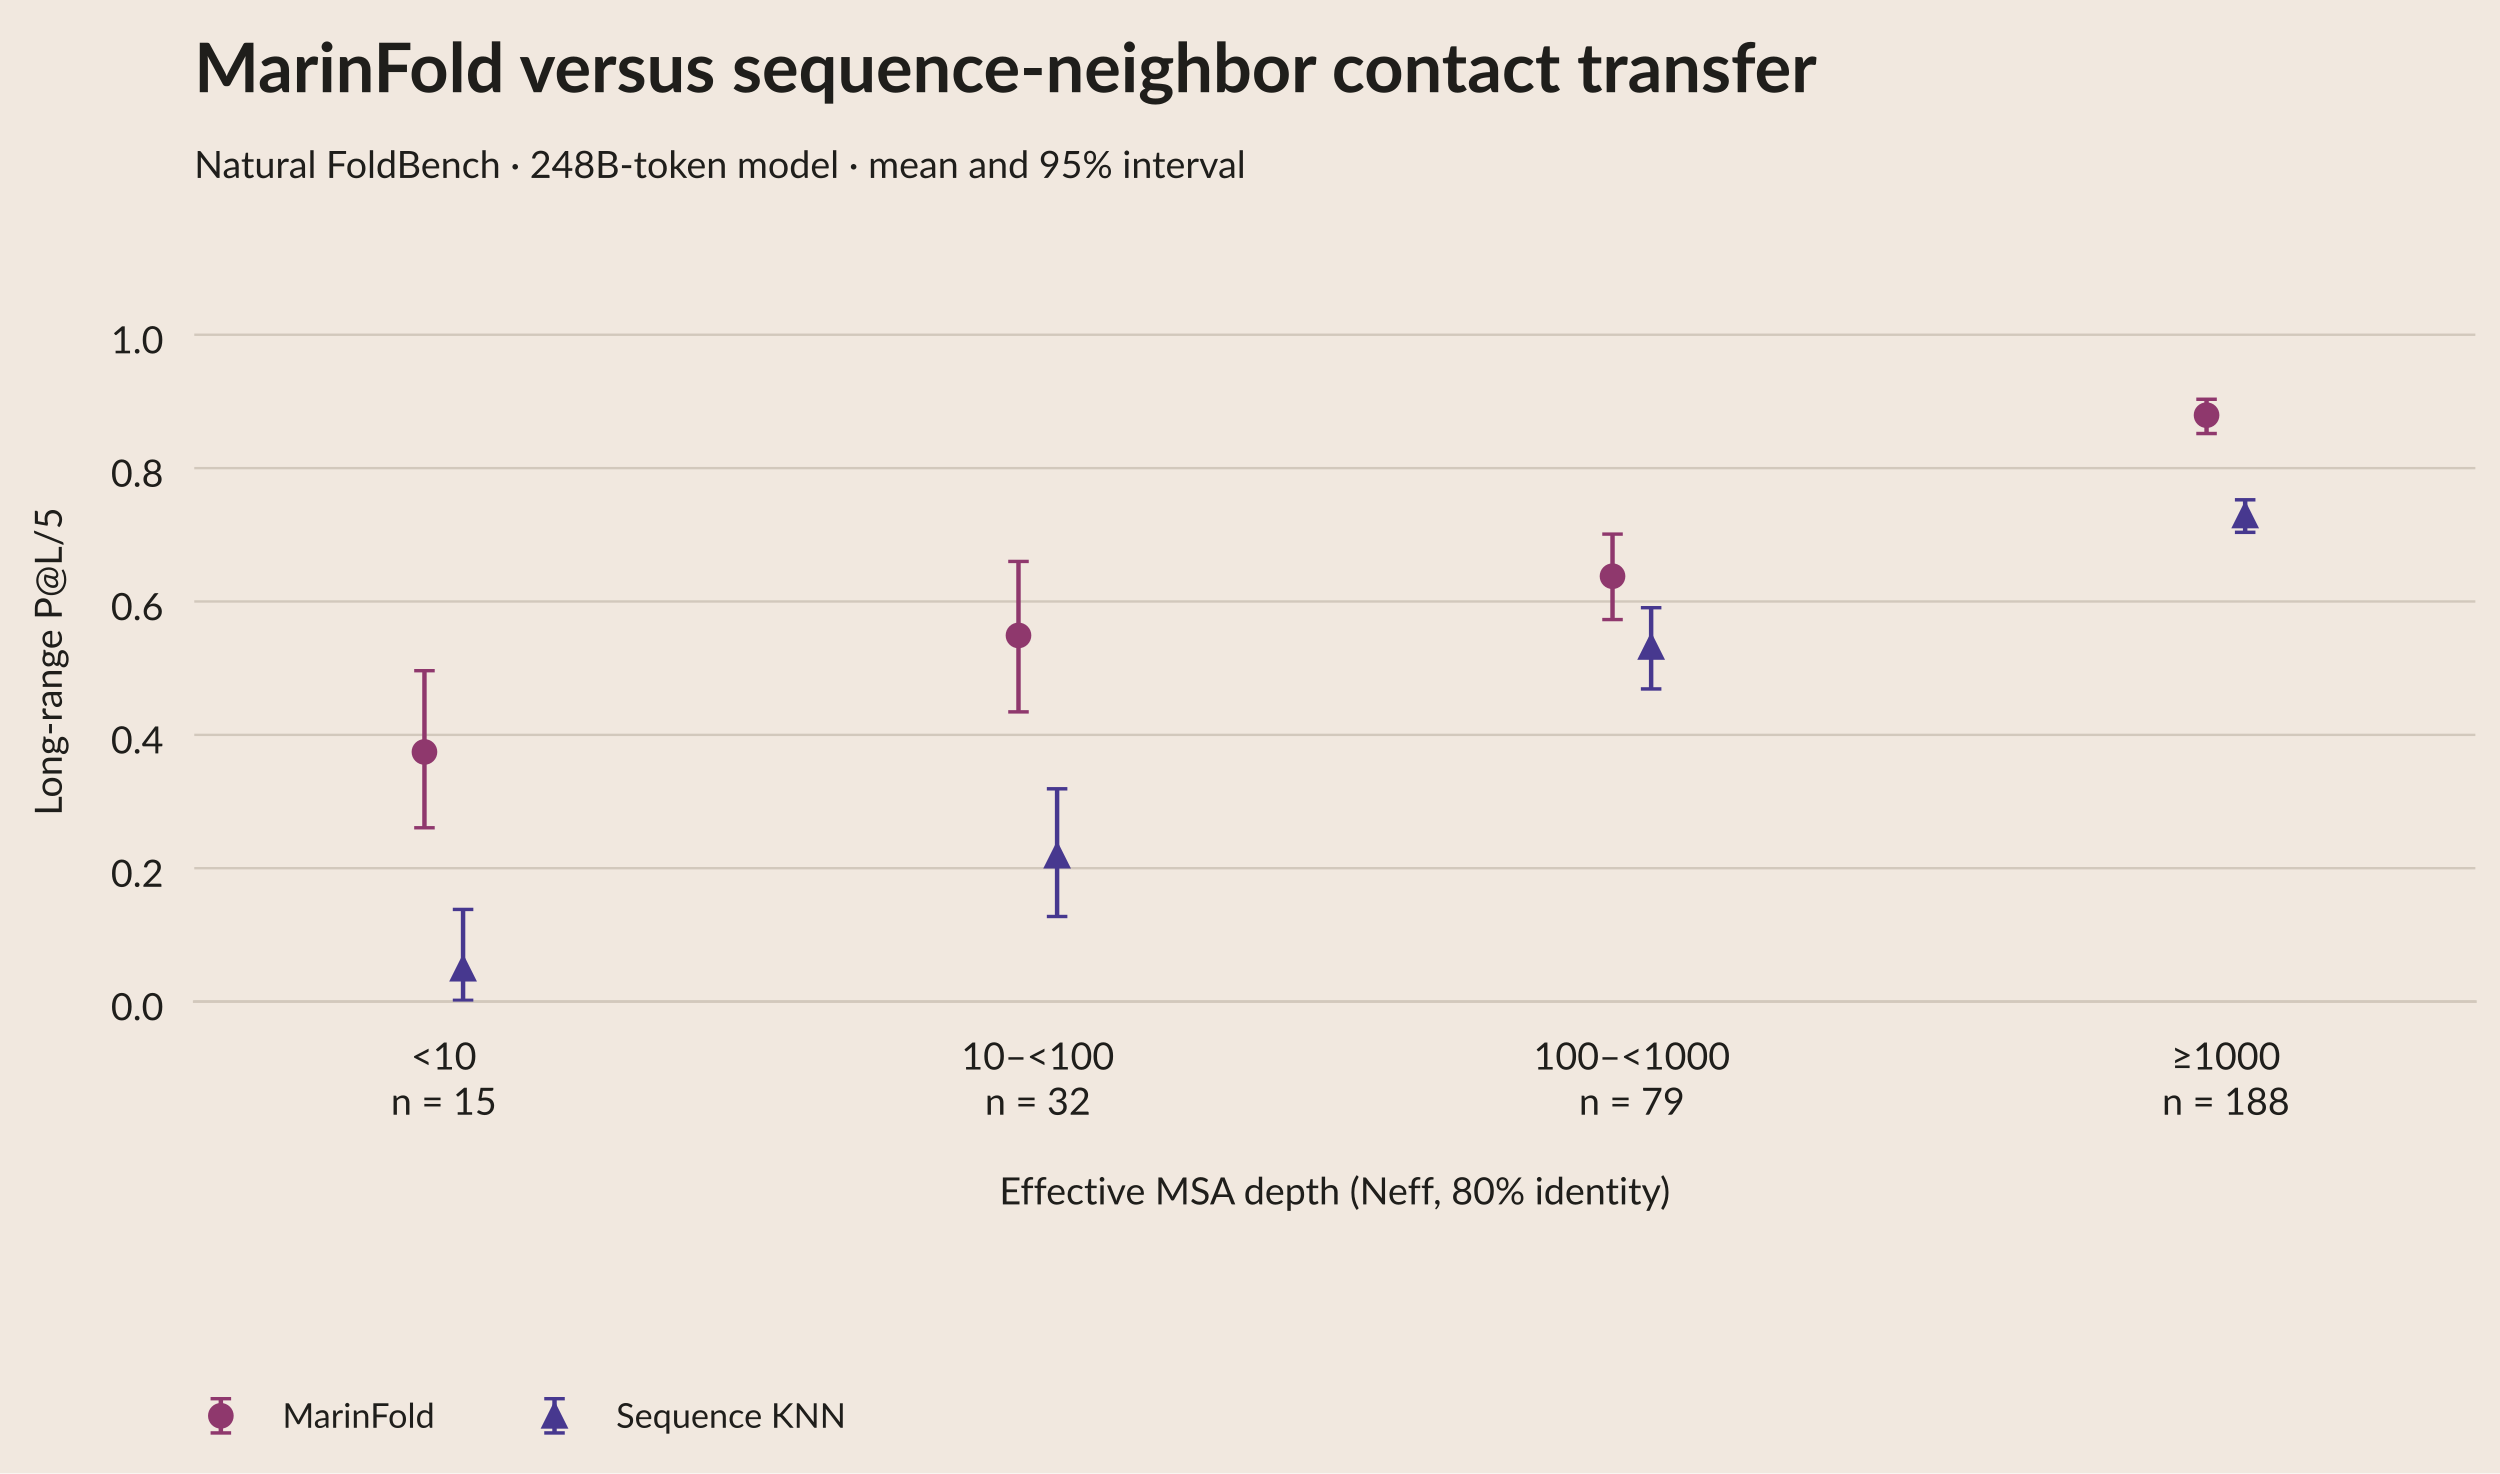
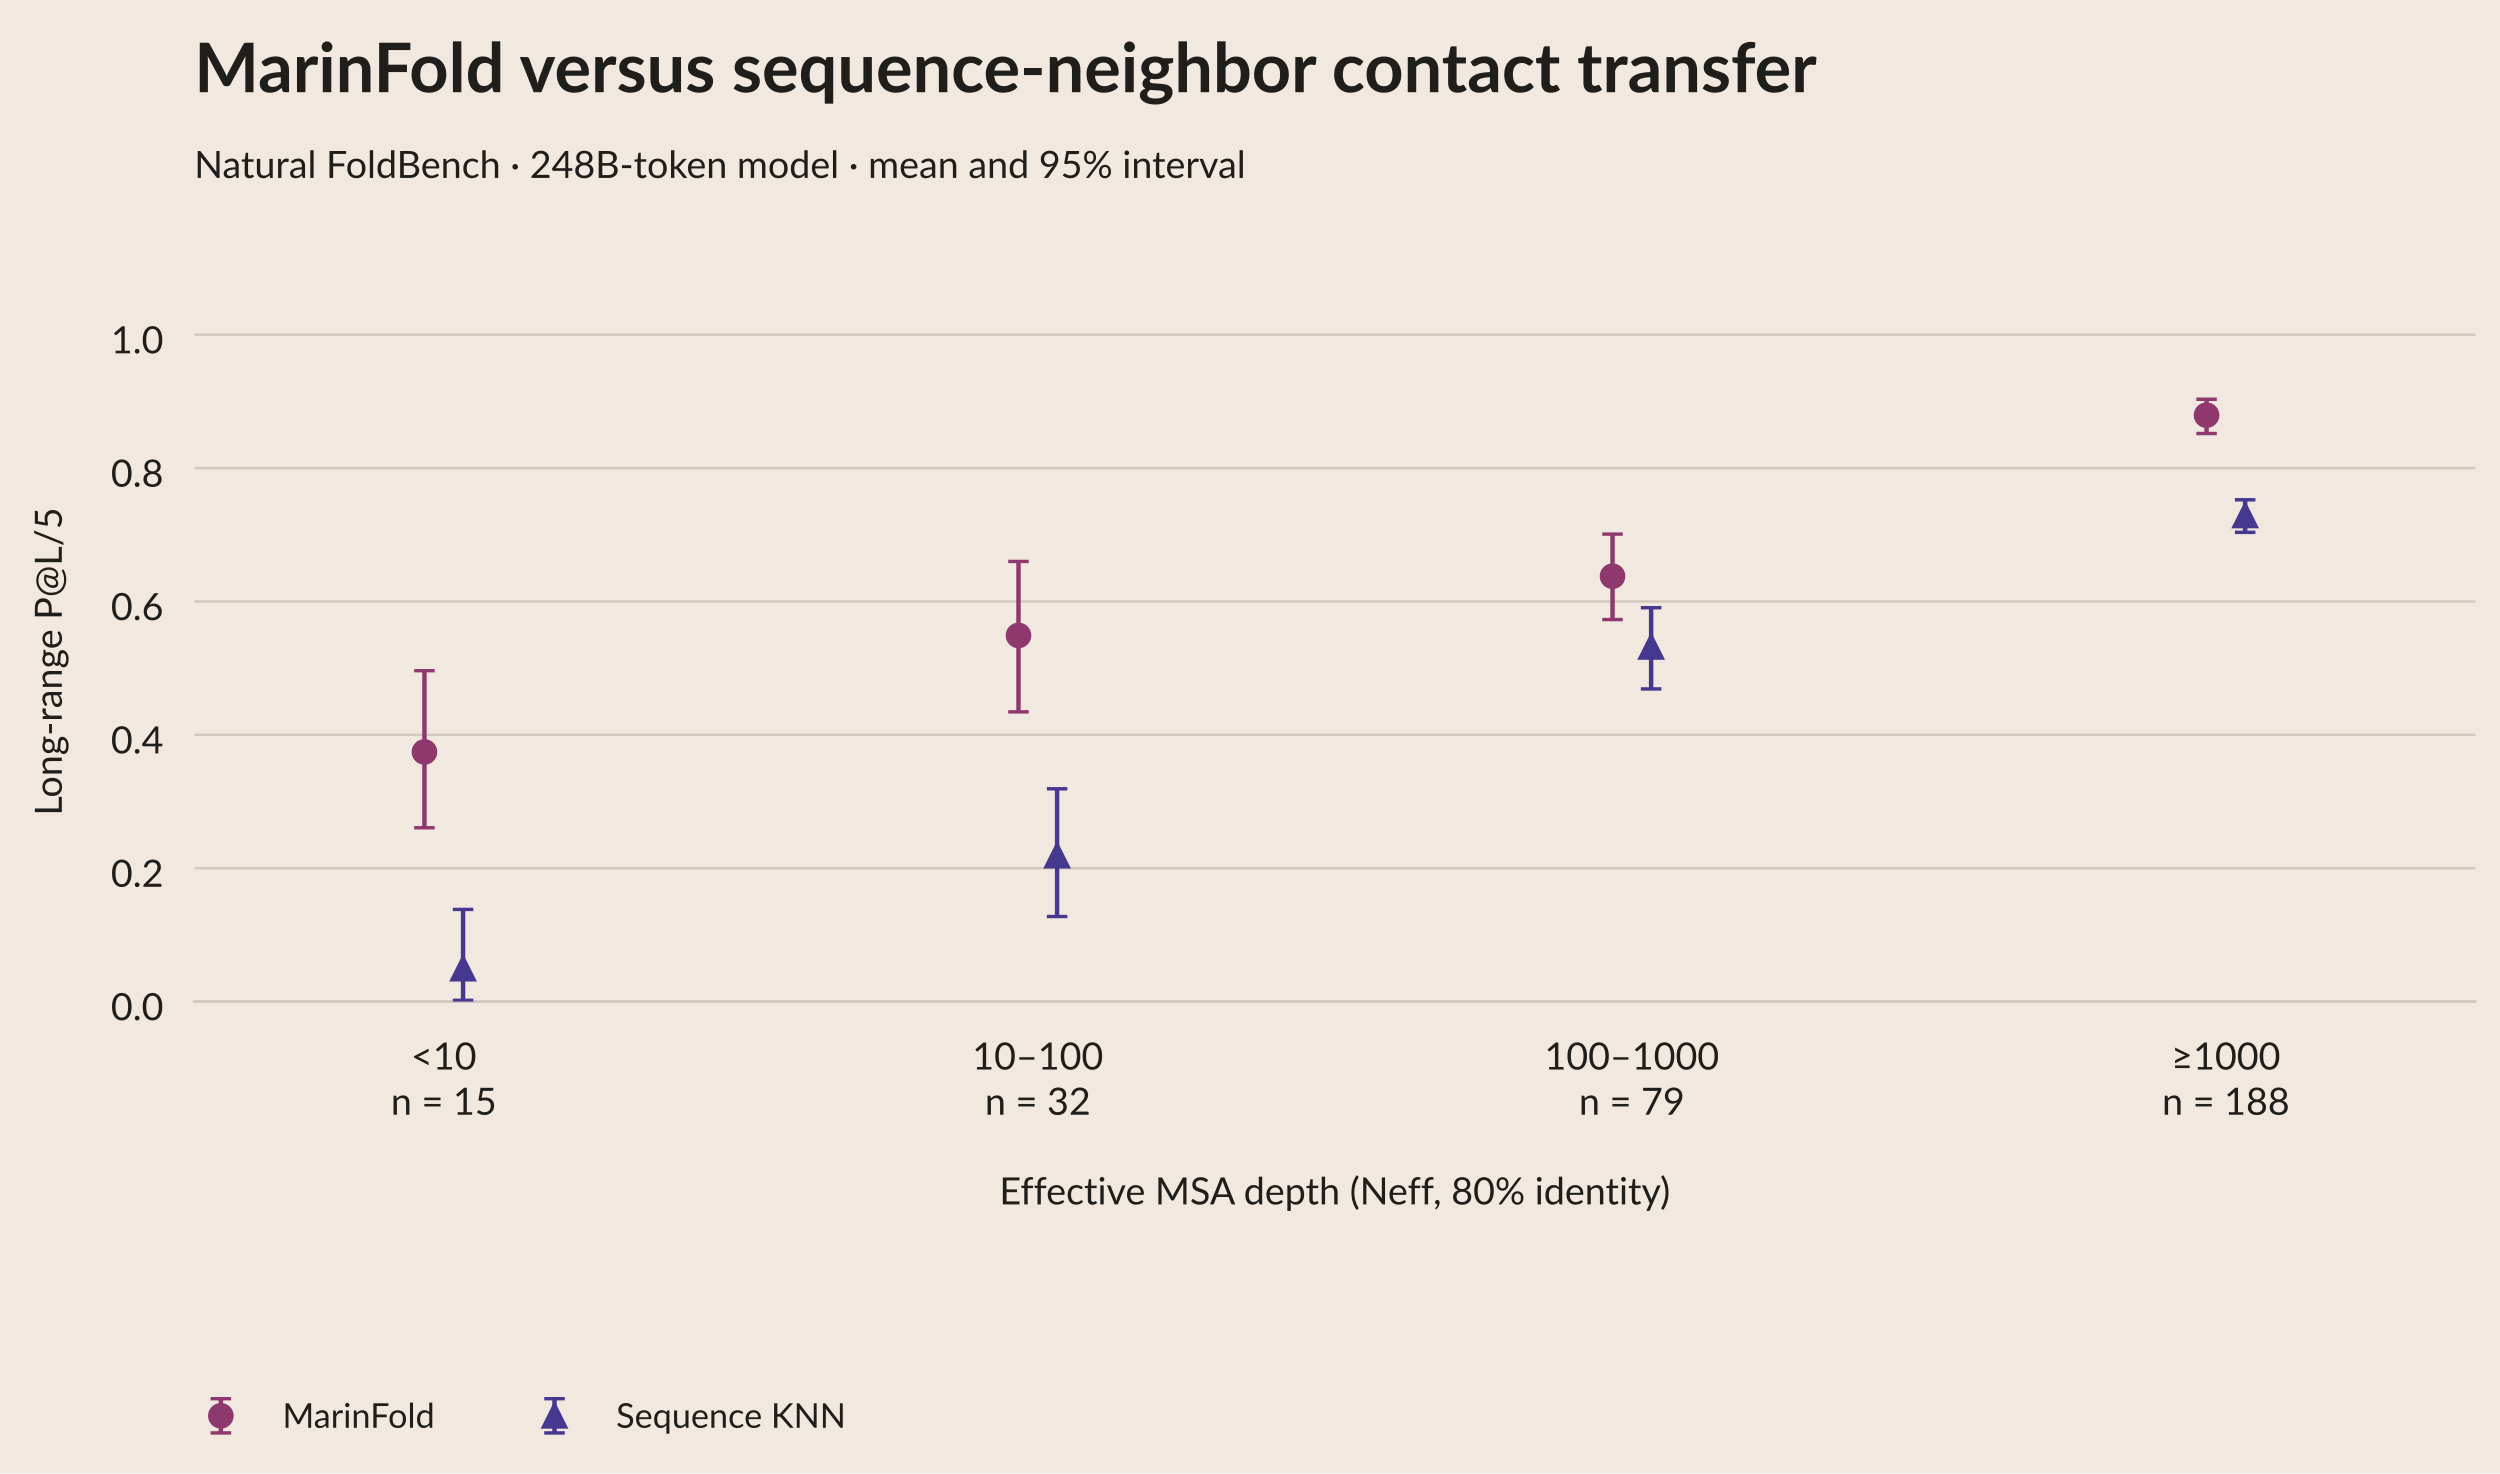
<svg xmlns="http://www.w3.org/2000/svg" xmlns:xlink="http://www.w3.org/1999/xlink" width="730.387pt" height="430.468pt" viewBox="0 0 730.387 430.468" version="1.1">
  <defs>
    <style type="text/css">*{stroke-linejoin: round; stroke-linecap: butt}</style>
  </defs>
  <g id="figure_1">
    <g id="patch_1">
      <path d="M 0 430.468  L 730.387 430.468  L 730.387 0  L 0 0  z " style="fill: #f1e8df" />
    </g>
    <g id="axes_1">
      <g id="patch_2">
        <path d="M 56.755 292.62  L 723.187 292.62  L 723.187 93.9  L 56.755 93.9  z " style="fill: #f1e8df" />
      </g>
      <g id="matplotlib.axis_1">
        <g id="xtick_1">
          <g id="line2d_1" />
          <g id="text_1">
            <text style="font-size: 11px; font-family: 'Lato'; fill: #1f1e1b" transform="translate(120.0763 312.477)">&lt;10</text>
            <text style="font-size: 11px; font-family: 'Lato'; fill: #1f1e1b" transform="translate(114.1922 325.677)">n = 15</text>
          </g>
        </g>
        <g id="xtick_2">
          <g id="line2d_2" />
          <g id="text_2">
-             <text style="font-size: 11px; font-family: 'Lato'; fill: #1f1e1b" transform="translate(280.8663 312.477)">10–&lt;100</text>
+             <text style="font-size: 11px; font-family: 'Lato'; fill: #1f1e1b" transform="translate(284.0563 312.477)">10–100</text>
            <text style="font-size: 11px; font-family: 'Lato'; fill: #1f1e1b" transform="translate(287.7422 325.677)">n = 32</text>
          </g>
        </g>
        <g id="xtick_3">
          <g id="line2d_3" />
          <g id="text_3">
-             <text style="font-size: 11px; font-family: 'Lato'; fill: #1f1e1b" transform="translate(448.0363 312.477)">100–&lt;1000</text>
+             <text style="font-size: 11px; font-family: 'Lato'; fill: #1f1e1b" transform="translate(451.2263 312.477)">100–1000</text>
            <text style="font-size: 11px; font-family: 'Lato'; fill: #1f1e1b" transform="translate(461.2922 325.677)">n = 79</text>
          </g>
        </g>
        <g id="xtick_4">
          <g id="line2d_4" />
          <g id="text_4">
            <text style="font-size: 11px; font-family: 'Lato'; fill: #1f1e1b" transform="translate(634.3463 312.477)">≥1000</text>
            <text style="font-size: 11px; font-family: 'Lato'; fill: #1f1e1b" transform="translate(631.6522 325.677)">n = 188</text>
          </g>
        </g>
        <g id="text_5">
          <text style="font-size: 11px; font-family: 'Lato'; text-anchor: middle; fill: #1f1e1b" x="389.971" y="351.877" transform="rotate(-0 389.9713 351.877)">Effective MSA depth (Neff, 80% identity)</text>
        </g>
      </g>
      <g id="matplotlib.axis_2">
        <g id="ytick_1">
          <g id="line2d_5">
-             <path d="M 56.755 292.62  L 723.187 292.62  " clip-path="url(#p204f79d844)" style="fill: none; stroke: #d2c8bc; stroke-width: 0.7; stroke-linecap: square" />
+             <path d="M 56.755 292.62  L 723.187 292.62  " clip-path="url(#p69abe5ffe3)" style="fill: none; stroke: #d2c8bc; stroke-width: 0.7; stroke-linecap: square" />
          </g>
          <g id="line2d_6" />
          <g id="text_6">
            <text style="font-size: 11px; font-family: 'Lato'; text-anchor: end; fill: #1f1e1b" x="47.755" y="298.048" transform="rotate(-0 47.75531 298.0485)">0.0</text>
          </g>
        </g>
        <g id="ytick_2">
          <g id="line2d_7">
-             <path d="M 56.755 253.655  L 723.187 253.655  " clip-path="url(#p204f79d844)" style="fill: none; stroke: #d2c8bc; stroke-width: 0.7; stroke-linecap: square" />
+             <path d="M 56.755 253.655  L 723.187 253.655  " clip-path="url(#p69abe5ffe3)" style="fill: none; stroke: #d2c8bc; stroke-width: 0.7; stroke-linecap: square" />
          </g>
          <g id="line2d_8" />
          <g id="text_7">
            <text style="font-size: 11px; font-family: 'Lato'; text-anchor: end; fill: #1f1e1b" x="47.755" y="259.084" transform="rotate(-0 47.75531 259.0838)">0.2</text>
          </g>
        </g>
        <g id="ytick_3">
          <g id="line2d_9">
-             <path d="M 56.755 214.691  L 723.187 214.691  " clip-path="url(#p204f79d844)" style="fill: none; stroke: #d2c8bc; stroke-width: 0.7; stroke-linecap: square" />
+             <path d="M 56.755 214.691  L 723.187 214.691  " clip-path="url(#p69abe5ffe3)" style="fill: none; stroke: #d2c8bc; stroke-width: 0.7; stroke-linecap: square" />
          </g>
          <g id="line2d_10" />
          <g id="text_8">
            <text style="font-size: 11px; font-family: 'Lato'; text-anchor: end; fill: #1f1e1b" x="47.755" y="220.119" transform="rotate(-0 47.75531 220.1191)">0.4</text>
          </g>
        </g>
        <g id="ytick_4">
          <g id="line2d_11">
-             <path d="M 56.755 175.726  L 723.187 175.726  " clip-path="url(#p204f79d844)" style="fill: none; stroke: #d2c8bc; stroke-width: 0.7; stroke-linecap: square" />
+             <path d="M 56.755 175.726  L 723.187 175.726  " clip-path="url(#p69abe5ffe3)" style="fill: none; stroke: #d2c8bc; stroke-width: 0.7; stroke-linecap: square" />
          </g>
          <g id="line2d_12" />
          <g id="text_9">
            <text style="font-size: 11px; font-family: 'Lato'; text-anchor: end; fill: #1f1e1b" x="47.755" y="181.154" transform="rotate(-0 47.75531 181.1544)">0.6</text>
          </g>
        </g>
        <g id="ytick_5">
          <g id="line2d_13">
-             <path d="M 56.755 136.761  L 723.187 136.761  " clip-path="url(#p204f79d844)" style="fill: none; stroke: #d2c8bc; stroke-width: 0.7; stroke-linecap: square" />
+             <path d="M 56.755 136.761  L 723.187 136.761  " clip-path="url(#p69abe5ffe3)" style="fill: none; stroke: #d2c8bc; stroke-width: 0.7; stroke-linecap: square" />
          </g>
          <g id="line2d_14" />
          <g id="text_10">
            <text style="font-size: 11px; font-family: 'Lato'; text-anchor: end; fill: #1f1e1b" x="47.755" y="142.19" transform="rotate(-0 47.75531 142.1897)">0.8</text>
          </g>
        </g>
        <g id="ytick_6">
          <g id="line2d_15">
-             <path d="M 56.755 97.796  L 723.187 97.796  " clip-path="url(#p204f79d844)" style="fill: none; stroke: #d2c8bc; stroke-width: 0.7; stroke-linecap: square" />
+             <path d="M 56.755 97.796  L 723.187 97.796  " clip-path="url(#p69abe5ffe3)" style="fill: none; stroke: #d2c8bc; stroke-width: 0.7; stroke-linecap: square" />
          </g>
          <g id="line2d_16" />
          <g id="text_11">
            <text style="font-size: 11px; font-family: 'Lato'; text-anchor: end; fill: #1f1e1b" x="47.755" y="103.225" transform="rotate(-0 47.75531 103.225)">1.0</text>
          </g>
        </g>
        <g id="text_12">
          <text style="font-size: 11px; font-family: 'Lato'; text-anchor: middle; fill: #1f1e1b" x="18.057" y="193.26" transform="rotate(-90 18.057 193.26)">Long-range P@L/5</text>
        </g>
      </g>
      <g id="patch_3">
        <path d="M 56.755 292.62  L 723.187 292.62  " style="fill: none; stroke: #d2c8bc; stroke-width: 0.8; stroke-linejoin: miter; stroke-linecap: square" />
      </g>
      <g id="LineCollection_1">
-         <path d="M 124.006 241.832  L 124.006 195.95  " clip-path="url(#p204f79d844)" style="fill: none; stroke: #8f386d; stroke-width: 1.3" />
-         <path d="M 297.556 207.978  L 297.556 164.031  " clip-path="url(#p204f79d844)" style="fill: none; stroke: #8f386d; stroke-width: 1.3" />
-         <path d="M 471.106 181.008  L 471.106 156.035  " clip-path="url(#p204f79d844)" style="fill: none; stroke: #8f386d; stroke-width: 1.3" />
-         <path d="M 644.656 126.662  L 644.656 116.647  " clip-path="url(#p204f79d844)" style="fill: none; stroke: #8f386d; stroke-width: 1.3" />
+         <path d="M 124.006 241.832  L 124.006 195.95  " clip-path="url(#p69abe5ffe3)" style="fill: none; stroke: #8f386d; stroke-width: 1.3" />
+         <path d="M 297.556 207.978  L 297.556 164.031  " clip-path="url(#p69abe5ffe3)" style="fill: none; stroke: #8f386d; stroke-width: 1.3" />
+         <path d="M 471.106 181.008  L 471.106 156.035  " clip-path="url(#p69abe5ffe3)" style="fill: none; stroke: #8f386d; stroke-width: 1.3" />
+         <path d="M 644.656 126.662  L 644.656 116.647  " clip-path="url(#p69abe5ffe3)" style="fill: none; stroke: #8f386d; stroke-width: 1.3" />
      </g>
      <g id="line2d_17">
        <defs>
-           <path id="m5197a09180" d="M 3 0  L -3 -0  " style="stroke: #8f386d" />
-         </defs>
-         <g clip-path="url(#p204f79d844)">
-           <use xlink:href="#m5197a09180" x="124.006" y="241.832" style="fill: #8f386d; stroke: #8f386d" />
-           <use xlink:href="#m5197a09180" x="297.556" y="207.978" style="fill: #8f386d; stroke: #8f386d" />
-           <use xlink:href="#m5197a09180" x="471.106" y="181.008" style="fill: #8f386d; stroke: #8f386d" />
-           <use xlink:href="#m5197a09180" x="644.656" y="126.662" style="fill: #8f386d; stroke: #8f386d" />
+           <path id="m918a2f2f9c" d="M 3 0  L -3 -0  " style="stroke: #8f386d" />
+         </defs>
+         <g clip-path="url(#p69abe5ffe3)">
+           <use xlink:href="#m918a2f2f9c" x="124.006" y="241.832" style="fill: #8f386d; stroke: #8f386d" />
+           <use xlink:href="#m918a2f2f9c" x="297.556" y="207.978" style="fill: #8f386d; stroke: #8f386d" />
+           <use xlink:href="#m918a2f2f9c" x="471.106" y="181.008" style="fill: #8f386d; stroke: #8f386d" />
+           <use xlink:href="#m918a2f2f9c" x="644.656" y="126.662" style="fill: #8f386d; stroke: #8f386d" />
        </g>
      </g>
      <g id="line2d_18">
-         <g clip-path="url(#p204f79d844)">
-           <use xlink:href="#m5197a09180" x="124.006" y="195.95" style="fill: #8f386d; stroke: #8f386d" />
-           <use xlink:href="#m5197a09180" x="297.556" y="164.031" style="fill: #8f386d; stroke: #8f386d" />
-           <use xlink:href="#m5197a09180" x="471.106" y="156.035" style="fill: #8f386d; stroke: #8f386d" />
-           <use xlink:href="#m5197a09180" x="644.656" y="116.647" style="fill: #8f386d; stroke: #8f386d" />
+         <g clip-path="url(#p69abe5ffe3)">
+           <use xlink:href="#m918a2f2f9c" x="124.006" y="195.95" style="fill: #8f386d; stroke: #8f386d" />
+           <use xlink:href="#m918a2f2f9c" x="297.556" y="164.031" style="fill: #8f386d; stroke: #8f386d" />
+           <use xlink:href="#m918a2f2f9c" x="471.106" y="156.035" style="fill: #8f386d; stroke: #8f386d" />
+           <use xlink:href="#m918a2f2f9c" x="644.656" y="116.647" style="fill: #8f386d; stroke: #8f386d" />
        </g>
      </g>
      <g id="LineCollection_2">
-         <path d="M 135.287 292.249  L 135.287 265.7  " clip-path="url(#p204f79d844)" style="fill: none; stroke: #47388f; stroke-width: 1.3" />
-         <path d="M 308.837 267.754  L 308.837 230.453  " clip-path="url(#p204f79d844)" style="fill: none; stroke: #47388f; stroke-width: 1.3" />
-         <path d="M 482.387 201.278  L 482.387 177.54  " clip-path="url(#p204f79d844)" style="fill: none; stroke: #47388f; stroke-width: 1.3" />
-         <path d="M 655.937 155.524  L 655.937 146.016  " clip-path="url(#p204f79d844)" style="fill: none; stroke: #47388f; stroke-width: 1.3" />
+         <path d="M 135.287 292.249  L 135.287 265.7  " clip-path="url(#p69abe5ffe3)" style="fill: none; stroke: #47388f; stroke-width: 1.3" />
+         <path d="M 308.837 267.754  L 308.837 230.453  " clip-path="url(#p69abe5ffe3)" style="fill: none; stroke: #47388f; stroke-width: 1.3" />
+         <path d="M 482.387 201.278  L 482.387 177.54  " clip-path="url(#p69abe5ffe3)" style="fill: none; stroke: #47388f; stroke-width: 1.3" />
+         <path d="M 655.937 155.524  L 655.937 146.016  " clip-path="url(#p69abe5ffe3)" style="fill: none; stroke: #47388f; stroke-width: 1.3" />
      </g>
      <g id="line2d_19">
        <defs>
-           <path id="m50edcb720a" d="M 3 0  L -3 -0  " style="stroke: #47388f" />
-         </defs>
-         <g clip-path="url(#p204f79d844)">
-           <use xlink:href="#m50edcb720a" x="135.287" y="292.249" style="fill: #47388f; stroke: #47388f" />
-           <use xlink:href="#m50edcb720a" x="308.837" y="267.754" style="fill: #47388f; stroke: #47388f" />
-           <use xlink:href="#m50edcb720a" x="482.387" y="201.278" style="fill: #47388f; stroke: #47388f" />
-           <use xlink:href="#m50edcb720a" x="655.937" y="155.524" style="fill: #47388f; stroke: #47388f" />
+           <path id="mab5919b10e" d="M 3 0  L -3 -0  " style="stroke: #47388f" />
+         </defs>
+         <g clip-path="url(#p69abe5ffe3)">
+           <use xlink:href="#mab5919b10e" x="135.287" y="292.249" style="fill: #47388f; stroke: #47388f" />
+           <use xlink:href="#mab5919b10e" x="308.837" y="267.754" style="fill: #47388f; stroke: #47388f" />
+           <use xlink:href="#mab5919b10e" x="482.387" y="201.278" style="fill: #47388f; stroke: #47388f" />
+           <use xlink:href="#mab5919b10e" x="655.937" y="155.524" style="fill: #47388f; stroke: #47388f" />
        </g>
      </g>
      <g id="line2d_20">
-         <g clip-path="url(#p204f79d844)">
-           <use xlink:href="#m50edcb720a" x="135.287" y="265.7" style="fill: #47388f; stroke: #47388f" />
-           <use xlink:href="#m50edcb720a" x="308.837" y="230.453" style="fill: #47388f; stroke: #47388f" />
-           <use xlink:href="#m50edcb720a" x="482.387" y="177.54" style="fill: #47388f; stroke: #47388f" />
-           <use xlink:href="#m50edcb720a" x="655.937" y="146.016" style="fill: #47388f; stroke: #47388f" />
+         <g clip-path="url(#p69abe5ffe3)">
+           <use xlink:href="#mab5919b10e" x="135.287" y="265.7" style="fill: #47388f; stroke: #47388f" />
+           <use xlink:href="#mab5919b10e" x="308.837" y="230.453" style="fill: #47388f; stroke: #47388f" />
+           <use xlink:href="#mab5919b10e" x="482.387" y="177.54" style="fill: #47388f; stroke: #47388f" />
+           <use xlink:href="#mab5919b10e" x="655.937" y="146.016" style="fill: #47388f; stroke: #47388f" />
        </g>
      </g>
      <g id="line2d_21">
        <defs>
-           <path id="maebbf83acc" d="M 0 3.25  C 0.862 3.25 1.689 2.908 2.298 2.298  C 2.908 1.689 3.25 0.862 3.25 0  C 3.25 -0.862 2.908 -1.689 2.298 -2.298  C 1.689 -2.908 0.862 -3.25 0 -3.25  C -0.862 -3.25 -1.689 -2.908 -2.298 -2.298  C -2.908 -1.689 -3.25 -0.862 -3.25 0  C -3.25 0.862 -2.908 1.689 -2.298 2.298  C -1.689 2.908 -0.862 3.25 0 3.25  z " style="stroke: #8f386d" />
-         </defs>
-         <g clip-path="url(#p204f79d844)">
-           <use xlink:href="#maebbf83acc" x="124.006" y="219.686" style="fill: #8f386d; stroke: #8f386d" />
-           <use xlink:href="#maebbf83acc" x="297.556" y="185.645" style="fill: #8f386d; stroke: #8f386d" />
-           <use xlink:href="#maebbf83acc" x="471.106" y="168.344" style="fill: #8f386d; stroke: #8f386d" />
-           <use xlink:href="#maebbf83acc" x="644.656" y="121.293" style="fill: #8f386d; stroke: #8f386d" />
+           <path id="m8cdf0ab459" d="M 0 3.25  C 0.862 3.25 1.689 2.908 2.298 2.298  C 2.908 1.689 3.25 0.862 3.25 0  C 3.25 -0.862 2.908 -1.689 2.298 -2.298  C 1.689 -2.908 0.862 -3.25 0 -3.25  C -0.862 -3.25 -1.689 -2.908 -2.298 -2.298  C -2.908 -1.689 -3.25 -0.862 -3.25 0  C -3.25 0.862 -2.908 1.689 -2.298 2.298  C -1.689 2.908 -0.862 3.25 0 3.25  z " style="stroke: #8f386d" />
+         </defs>
+         <g clip-path="url(#p69abe5ffe3)">
+           <use xlink:href="#m8cdf0ab459" x="124.006" y="219.686" style="fill: #8f386d; stroke: #8f386d" />
+           <use xlink:href="#m8cdf0ab459" x="297.556" y="185.645" style="fill: #8f386d; stroke: #8f386d" />
+           <use xlink:href="#m8cdf0ab459" x="471.106" y="168.344" style="fill: #8f386d; stroke: #8f386d" />
+           <use xlink:href="#m8cdf0ab459" x="644.656" y="121.293" style="fill: #8f386d; stroke: #8f386d" />
        </g>
      </g>
      <g id="line2d_22">
        <defs>
-           <path id="md1ca4b0a48" d="M 0 -3.25  L -3.25 3.25  L 3.25 3.25  z " style="stroke: #47388f; stroke-linejoin: miter" />
-         </defs>
-         <g clip-path="url(#p204f79d844)">
-           <use xlink:href="#md1ca4b0a48" x="135.287" y="283.012" style="fill: #47388f; stroke: #47388f; stroke-linejoin: miter" />
-           <use xlink:href="#md1ca4b0a48" x="308.837" y="250" style="fill: #47388f; stroke: #47388f; stroke-linejoin: miter" />
-           <use xlink:href="#md1ca4b0a48" x="482.387" y="189.012" style="fill: #47388f; stroke: #47388f; stroke-linejoin: miter" />
-           <use xlink:href="#md1ca4b0a48" x="655.937" y="150.613" style="fill: #47388f; stroke: #47388f; stroke-linejoin: miter" />
+           <path id="m5ae822b240" d="M 0 -3.25  L -3.25 3.25  L 3.25 3.25  z " style="stroke: #47388f; stroke-linejoin: miter" />
+         </defs>
+         <g clip-path="url(#p69abe5ffe3)">
+           <use xlink:href="#m5ae822b240" x="135.287" y="283.012" style="fill: #47388f; stroke: #47388f; stroke-linejoin: miter" />
+           <use xlink:href="#m5ae822b240" x="308.837" y="250" style="fill: #47388f; stroke: #47388f; stroke-linejoin: miter" />
+           <use xlink:href="#m5ae822b240" x="482.387" y="189.012" style="fill: #47388f; stroke: #47388f; stroke-linejoin: miter" />
+           <use xlink:href="#m5ae822b240" x="655.937" y="150.613" style="fill: #47388f; stroke: #47388f; stroke-linejoin: miter" />
        </g>
      </g>
    </g>
    <g id="text_13">
      <text style="font-weight: 700; font-size: 20px; font-family: 'Lato'; text-anchor: start; fill: #1f1e1b" x="56.755" y="26.94" transform="rotate(-0 56.75531 26.94)">MarinFold versus sequence-neighbor contact transfer</text>
    </g>
    <g id="text_14">
      <text style="font-size: 11px; font-family: 'Lato'; text-anchor: start; fill: #1f1e1b" x="56.755" y="51.996" transform="rotate(-0 56.75531 51.996)">Natural FoldBench · 248B-token model  ·  mean and 95% interval</text>
    </g>
    <g id="legend_1">
      <g id="LineCollection_3">
        <path d="M 64.523 418.638  L 64.523 408.638  " style="fill: none; stroke: #8f386d; stroke-width: 1.3" />
      </g>
      <g id="line2d_23">
        <g>
-           <use xlink:href="#m5197a09180" x="64.523" y="418.638" style="fill: #8f386d; stroke: #8f386d" />
+           <use xlink:href="#m918a2f2f9c" x="64.523" y="418.638" style="fill: #8f386d; stroke: #8f386d" />
        </g>
      </g>
      <g id="line2d_24">
        <g>
-           <use xlink:href="#m5197a09180" x="64.523" y="408.638" style="fill: #8f386d; stroke: #8f386d" />
+           <use xlink:href="#m918a2f2f9c" x="64.523" y="408.638" style="fill: #8f386d; stroke: #8f386d" />
        </g>
      </g>
      <g id="line2d_25" />
      <g id="line2d_26">
        <g>
-           <use xlink:href="#maebbf83acc" x="64.523" y="413.638" style="fill: #8f386d; stroke: #8f386d" />
+           <use xlink:href="#m8cdf0ab459" x="64.523" y="413.638" style="fill: #8f386d; stroke: #8f386d" />
        </g>
      </g>
      <g id="text_15">
        <text style="font-size: 10px; font-family: 'Lato'; text-anchor: start; fill: #1f1e1b" x="82.523" y="417.138" transform="rotate(-0 82.52331 417.138)">MarinFold</text>
      </g>
      <g id="LineCollection_4">
        <path d="M 162.003 418.638  L 162.003 408.638  " style="fill: none; stroke: #47388f; stroke-width: 1.3" />
      </g>
      <g id="line2d_27">
        <g>
-           <use xlink:href="#m50edcb720a" x="162.003" y="418.638" style="fill: #47388f; stroke: #47388f" />
+           <use xlink:href="#mab5919b10e" x="162.003" y="418.638" style="fill: #47388f; stroke: #47388f" />
        </g>
      </g>
      <g id="line2d_28">
        <g>
-           <use xlink:href="#m50edcb720a" x="162.003" y="408.638" style="fill: #47388f; stroke: #47388f" />
+           <use xlink:href="#mab5919b10e" x="162.003" y="408.638" style="fill: #47388f; stroke: #47388f" />
        </g>
      </g>
      <g id="line2d_29" />
      <g id="line2d_30">
        <g>
-           <use xlink:href="#md1ca4b0a48" x="162.003" y="413.638" style="fill: #47388f; stroke: #47388f; stroke-linejoin: miter" />
+           <use xlink:href="#m5ae822b240" x="162.003" y="413.638" style="fill: #47388f; stroke: #47388f; stroke-linejoin: miter" />
        </g>
      </g>
      <g id="text_16">
        <text style="font-size: 10px; font-family: 'Lato'; text-anchor: start; fill: #1f1e1b" x="180.003" y="417.138" transform="rotate(-0 180.003 417.138)">Sequence KNN</text>
      </g>
    </g>
  </g>
  <defs>
-     <clipPath id="p204f79d844">
+     <clipPath id="p69abe5ffe3">
      <rect x="56.755" y="93.9" width="666.432" height="198.72" />
    </clipPath>
  </defs>
</svg>
